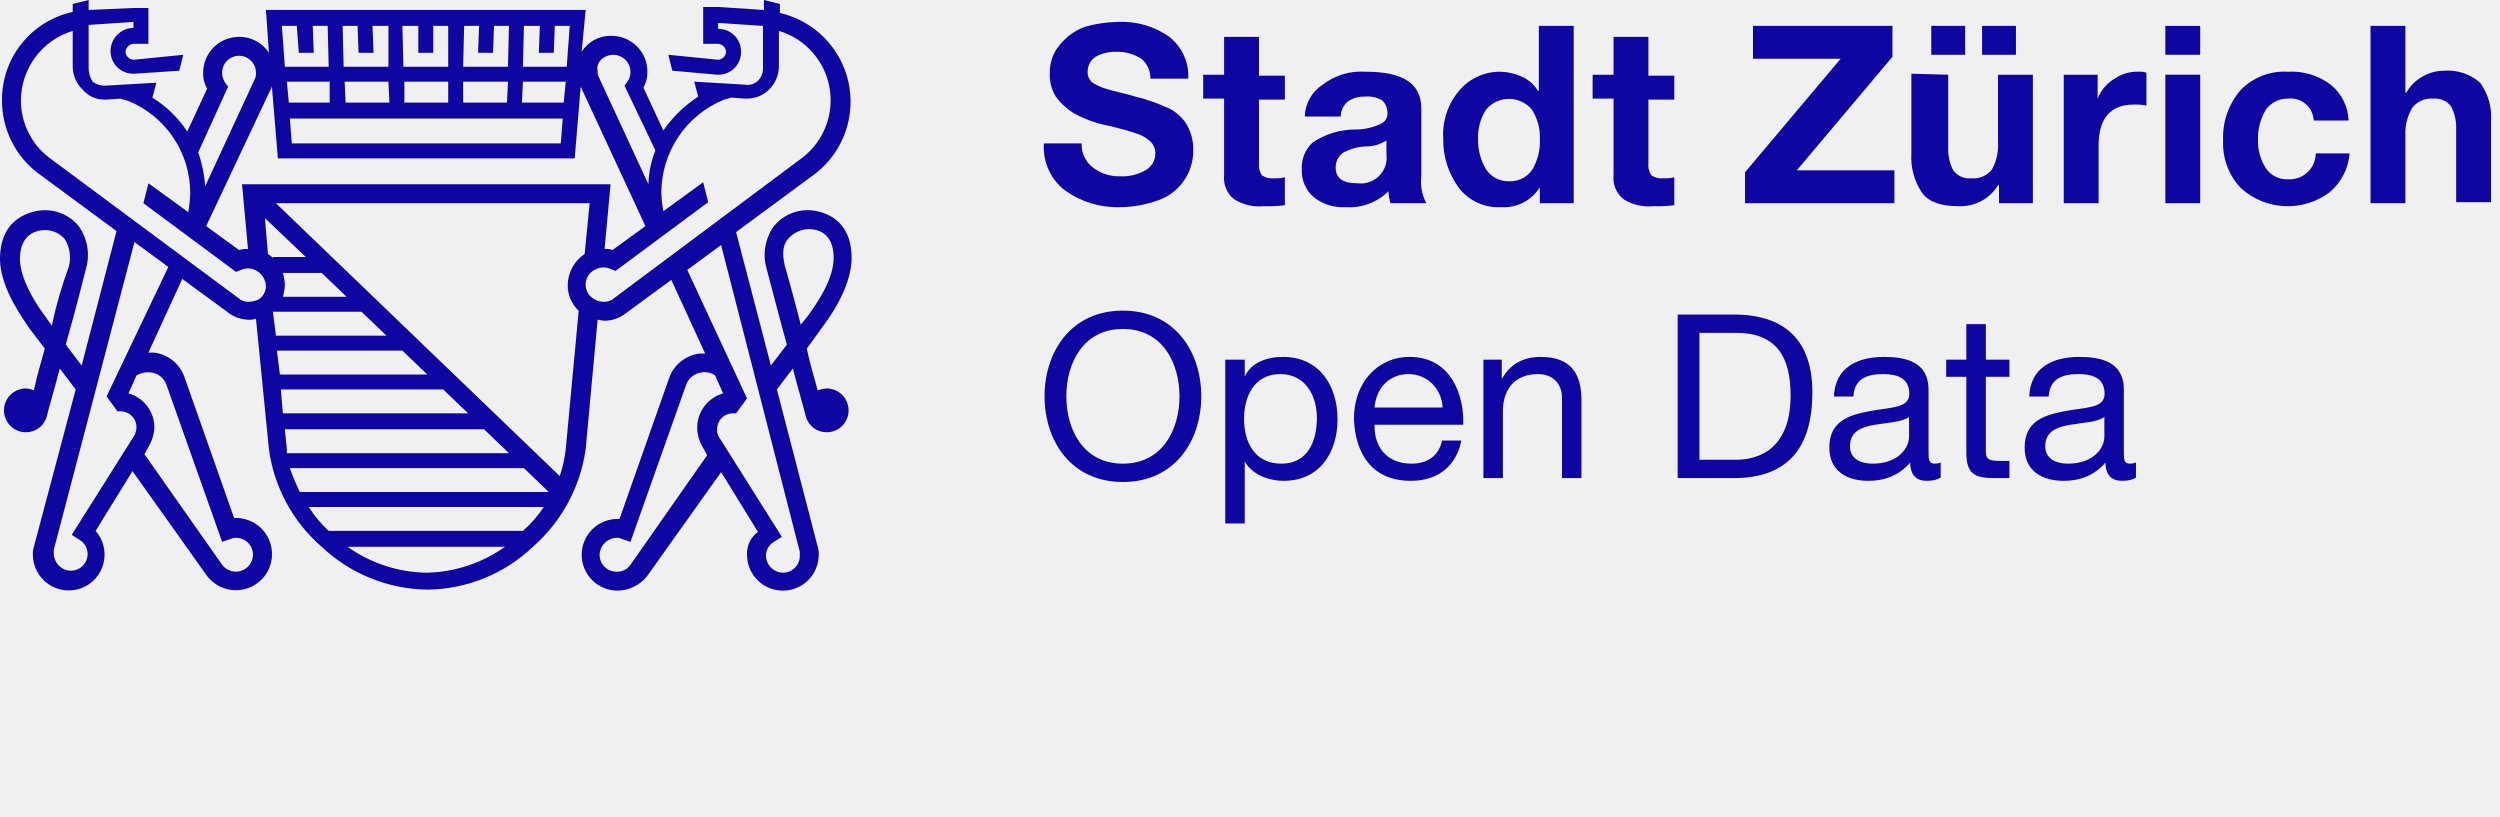
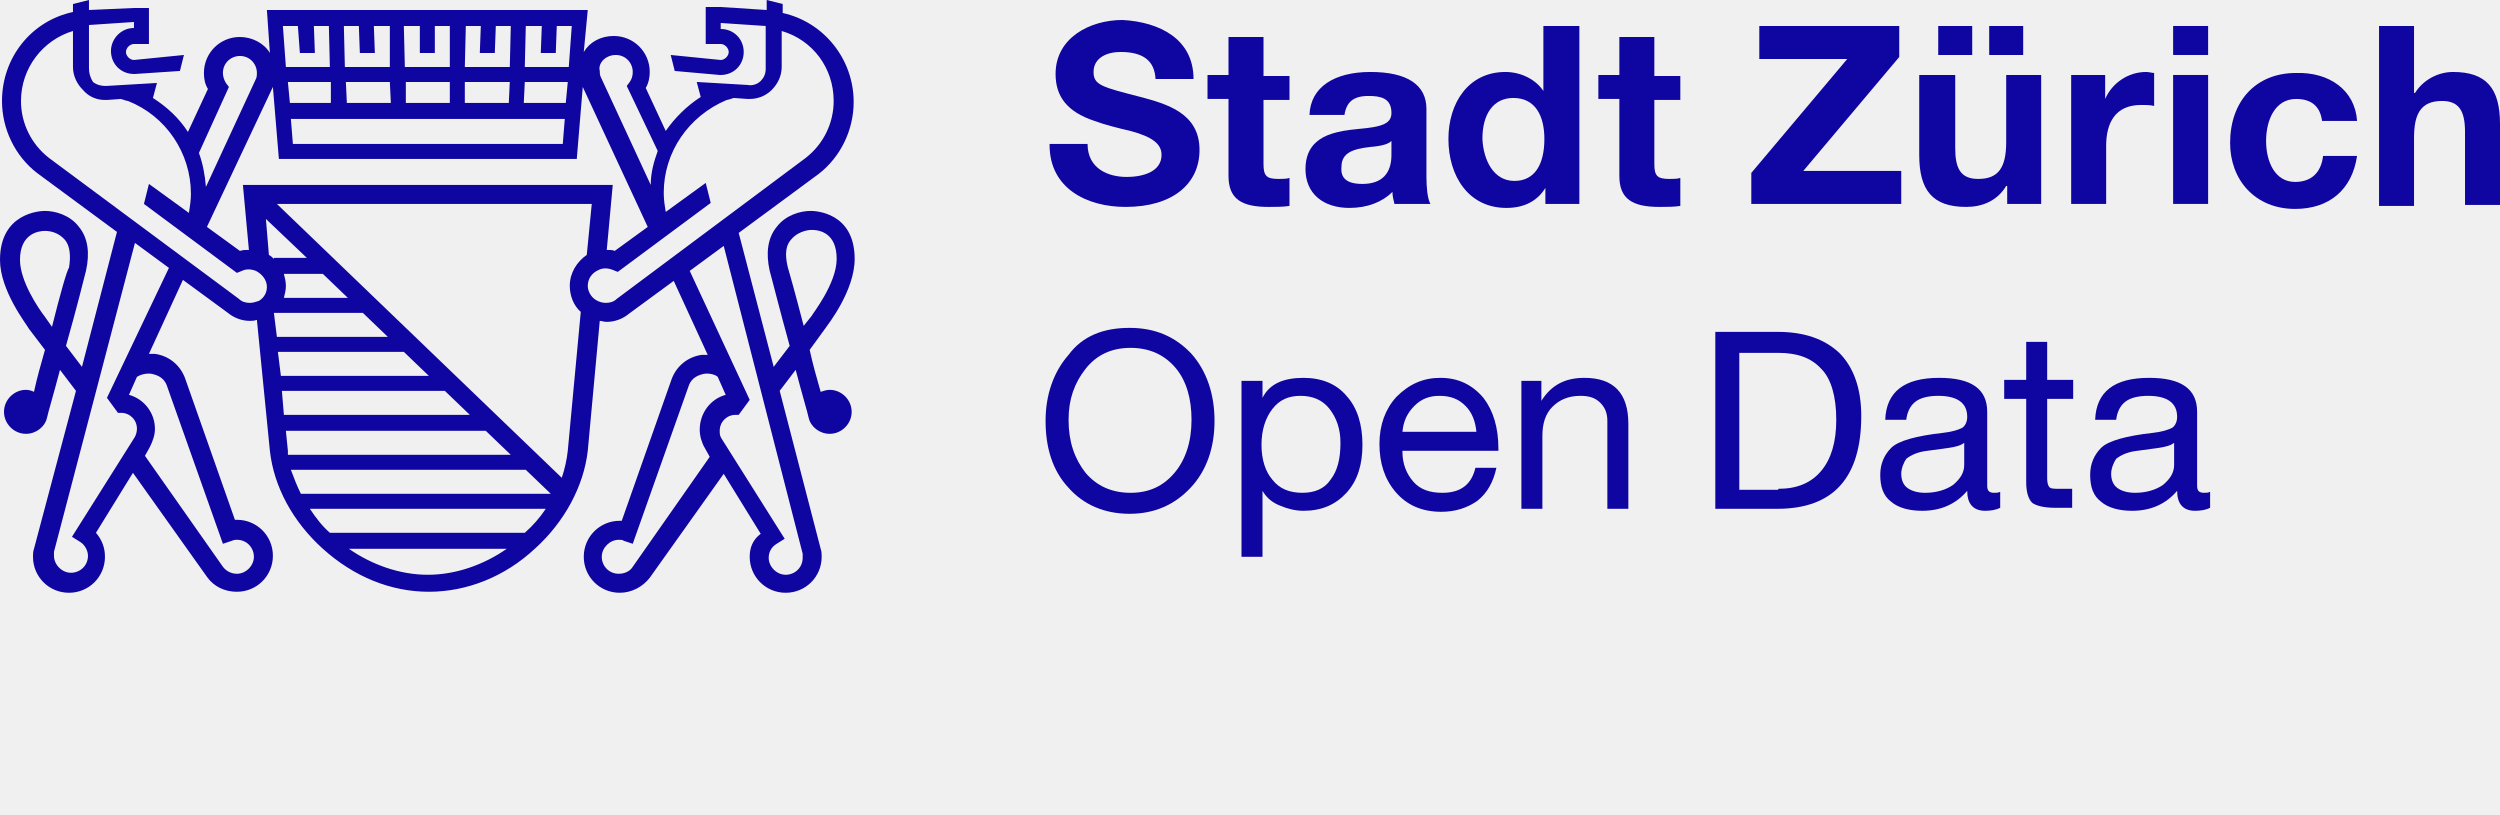
- <svg xmlns="http://www.w3.org/2000/svg" width="251" height="82" viewBox="0 0 251 82" fill="none">
-   <g clip-path="url(#clip0_1364_300)">
-     <path d="M83 39C82.691 39.019 82.388 39.086 82.1 39.2C81.7 37.8 81.3 36.4 81 35L82.6 32.8C82.8 32.5 85.5 29.1 85.5 25.9C85.5 21.2 81.5 21.1 81.1 21.1C80.45 21.096 79.807 21.238 79.219 21.515C78.63 21.792 78.112 22.197 77.7 22.7C77.251 23.329 76.954 24.054 76.833 24.818C76.711 25.581 76.769 26.362 77 27.1C77.1 27.4 78 31 79 34.6L77.4 36.7L73.9 23.3L81.9 17.4C83.258 16.335 84.286 14.907 84.867 13.281C85.447 11.655 85.555 9.899 85.178 8.215C84.801 6.53 83.956 4.987 82.738 3.763C81.521 2.54 79.982 1.686 78.3 1.3V0.4L76.7 0V1L72.1 0.7H70.6V4.4H72.1C72.308 4.414 72.503 4.503 72.65 4.65C72.797 4.797 72.886 4.992 72.9 5.2C72.886 5.408 72.797 5.603 72.65 5.75C72.503 5.897 72.308 5.986 72.1 6L67.1 5.5L67.5 7.1L72 7.5H72.1C72.403 7.505 72.705 7.45 72.987 7.336C73.268 7.222 73.524 7.053 73.738 6.838C73.953 6.624 74.122 6.368 74.236 6.087C74.35 5.805 74.405 5.504 74.4 5.2C74.405 4.896 74.35 4.595 74.236 4.313C74.122 4.032 73.953 3.776 73.738 3.562C73.524 3.347 73.268 3.178 72.987 3.064C72.705 2.95 72.403 2.895 72.1 2.9V2.3L76.6 2.6V6.9C76.602 7.123 76.558 7.345 76.472 7.551C76.386 7.757 76.26 7.944 76.1 8.1C75.931 8.266 75.725 8.389 75.499 8.458C75.272 8.528 75.033 8.542 74.8 8.5L69.7 8.2L70.1 9.7C68.723 10.595 67.534 11.75 66.6 13.1L64.6 8.8C64.872 8.311 65.01 7.759 65 7.2C65.001 6.727 64.909 6.258 64.729 5.821C64.548 5.383 64.283 4.986 63.949 4.651C63.614 4.317 63.217 4.052 62.779 3.871C62.342 3.691 61.873 3.599 61.4 3.6C60.803 3.58 60.212 3.717 59.686 3.998C59.159 4.279 58.716 4.693 58.4 5.2L58.8 1H26.7L27 5.3C26.675 4.802 26.23 4.395 25.705 4.115C25.181 3.835 24.594 3.693 24 3.7C23.527 3.699 23.058 3.791 22.621 3.971C22.183 4.152 21.786 4.417 21.451 4.751C21.117 5.086 20.852 5.483 20.671 5.921C20.491 6.358 20.399 6.827 20.4 7.3C20.377 7.861 20.516 8.416 20.8 8.9L18.8 13.2C17.893 11.826 16.699 10.666 15.3 9.8L15.7 8.3L10.6 8.6C10.133 8.623 9.673 8.481 9.3 8.2C9.031 7.783 8.891 7.296 8.9 6.8V2.5L13.4 2.2V2.8C12.792 2.808 12.212 3.053 11.782 3.482C11.353 3.912 11.108 4.492 11.1 5.1C11.095 5.404 11.15 5.705 11.264 5.987C11.378 6.268 11.547 6.524 11.762 6.738C11.976 6.953 12.232 7.122 12.514 7.236C12.795 7.35 13.097 7.405 13.4 7.4H13.5L18 7.1L18.4 5.5L13.4 6C13.192 5.986 12.997 5.897 12.85 5.75C12.703 5.603 12.614 5.408 12.6 5.2C12.614 4.992 12.703 4.797 12.85 4.65C12.997 4.503 13.192 4.414 13.4 4.4H14.9V0.8H13.4L8.9 1V0L7.3 0.4V1.2C5.272 1.638 3.458 2.763 2.164 4.385C0.87 6.006 0.176 8.025 0.2 10.1C0.2 11.487 0.514 12.856 1.121 14.103C1.727 15.35 2.609 16.444 3.7 17.3L11.7 23.2L8.2 36.7L6.6 34.6C7.6 31.1 8.5 27.5 8.6 27.1C8.831 26.362 8.889 25.581 8.767 24.818C8.646 24.054 8.349 23.329 7.9 22.7C7.488 22.197 6.97 21.792 6.381 21.515C5.793 21.238 5.15 21.096 4.5 21.1C4 21.1 0 21.3 0 26C0 29.1 2.7 32.5 2.9 32.9L4.5 35C4.1 36.4 3.7 37.8 3.4 39.2C3.151 39.075 2.878 39.007 2.6 39C2.017 39 1.457 39.232 1.044 39.644C0.632 40.057 0.4 40.617 0.4 41.2C0.4 41.783 0.632 42.343 1.044 42.756C1.457 43.168 2.017 43.4 2.6 43.4C3.078 43.403 3.543 43.248 3.923 42.958C4.303 42.669 4.576 42.261 4.7 41.8C4.8 41.3 5.4 39.3 6 37L7.6 39.1L3.4 54.9C3.318 55.158 3.284 55.429 3.3 55.7C3.303 56.282 3.447 56.854 3.72 57.368C3.992 57.882 4.385 58.322 4.865 58.651C5.345 58.98 5.897 59.187 6.475 59.256C7.052 59.325 7.638 59.252 8.182 59.045C8.725 58.838 9.21 58.502 9.596 58.067C9.981 57.631 10.256 57.109 10.395 56.544C10.534 55.979 10.535 55.389 10.396 54.824C10.258 54.259 9.985 53.736 9.6 53.3L13.3 47.3L20.7 57.7C21.056 58.212 21.537 58.624 22.098 58.896C22.66 59.168 23.281 59.291 23.904 59.253C24.526 59.215 25.128 59.017 25.652 58.679C26.176 58.34 26.604 57.873 26.894 57.321C27.185 56.769 27.328 56.151 27.311 55.528C27.293 54.905 27.115 54.296 26.794 53.762C26.473 53.227 26.02 52.784 25.478 52.475C24.936 52.167 24.324 52.003 23.7 52H23.5L18.5 37.8C18.265 37.165 17.861 36.607 17.333 36.184C16.804 35.761 16.171 35.49 15.5 35.4H14.9L18.3 28L22.8 31.3C23.419 31.812 24.196 32.095 25 32.1C25.237 32.108 25.474 32.075 25.7 32L27 45.1C27.513 48.904 29.398 52.389 32.3 54.9C35.172 57.608 38.953 59.142 42.9 59.2C46.85 59.16 50.639 57.624 53.5 54.9C56.384 52.374 58.264 48.896 58.8 45.1L60 32.1C60.2 32.1 60.4 32.2 60.7 32.2C61.504 32.195 62.281 31.912 62.9 31.4L67.4 28.1L70.8 35.5H70.2C69.529 35.59 68.896 35.861 68.367 36.284C67.839 36.707 67.435 37.265 67.2 37.9L62.2 52.1H62C61.045 52.1 60.13 52.479 59.454 53.154C58.779 53.83 58.4 54.745 58.4 55.7C58.4 56.655 58.779 57.57 59.454 58.246C60.13 58.921 61.045 59.3 62 59.3C62.581 59.293 63.153 59.155 63.672 58.895C64.192 58.635 64.646 58.261 65 57.8L72.4 47.4L76.1 53.4C75.741 53.663 75.453 54.011 75.261 54.412C75.07 54.813 74.98 55.256 75 55.7C75 56.655 75.379 57.57 76.054 58.246C76.73 58.921 77.645 59.3 78.6 59.3C79.555 59.3 80.471 58.921 81.146 58.246C81.821 57.57 82.2 56.655 82.2 55.7C82.216 55.429 82.182 55.158 82.1 54.9L78 39.1L79.6 37C80.2 39.3 80.8 41.3 80.9 41.8C81.024 42.261 81.297 42.669 81.677 42.958C82.057 43.248 82.522 43.403 83 43.4C83.584 43.4 84.143 43.168 84.556 42.756C84.968 42.343 85.2 41.783 85.2 41.2C85.2 40.617 84.968 40.057 84.556 39.644C84.143 39.232 83.584 39 83 39ZM5.2 32.7L4.5 31.7C3.8 30.8 2 28.1 2 26C2 23.4 3.8 23.1 4.5 23.1C4.879 23.096 5.254 23.174 5.599 23.33C5.944 23.485 6.252 23.714 6.5 24C6.757 24.414 6.925 24.876 6.994 25.358C7.062 25.84 7.031 26.331 6.9 26.8C6.192 28.723 5.624 30.695 5.2 32.7ZM61.6 5.5C61.911 5.506 62.215 5.596 62.48 5.76C62.745 5.924 62.96 6.157 63.103 6.433C63.247 6.71 63.313 7.02 63.295 7.331C63.276 7.642 63.175 7.942 63 8.2L62.7 8.6L65.8 15.1C65.367 16.183 65.13 17.334 65.1 18.5L60.1 7.7C60.019 7.511 59.984 7.305 60 7.1C59.8 6.3 60.6 5.5 61.6 5.5ZM50.9 10.3H46.5V8.2H51L50.9 10.3ZM45 10.3H40.6V8.2H45V10.3ZM39.1 10.3H34.7L34.6 8.2H39L39.1 10.3ZM33.1 10.3H29L28.8 8.2H33.1V10.3ZM56.5 11.9L56.3 14.4H29.3L29.1 11.9H56.5ZM56.6 10.3H52.4L52.5 8.2H56.8L56.6 10.3ZM54.2 2.6L54.1 5.3H55.6L55.7 2.6H57.2L56.9 6.7H52.5L52.6 2.6H54.2ZM48.1 2.6L48 5.3H49.5L49.6 2.6H51.1L51 6.7H46.5L46.6 2.6H48.1ZM42 2.6V5.3H43.5V2.6H45V6.7H40.5L40.4 2.6H42ZM35.9 2.6L36 5.3H37.5L37.4 2.6H39V6.7H34.5L34.4 2.6H35.9ZM29.8 2.6L30 5.3H31.5L31.4 2.6H32.9L33 6.7H28.6L28.3 2.6H29.8ZM27.3 8.7L27.9 15.9H57.7L58.3 8.7L64.8 22.7L61.5 25.1C61.243 25.013 60.971 24.979 60.7 25L61.3 18.5H24.3L24.9 25C24.596 24.984 24.293 25.017 24 25.1L20.7 22.7L27.3 8.7ZM28.4 27.4H32.3L34.8 29.8H28.4C28.515 29.41 28.582 29.007 28.6 28.6C28.582 28.193 28.515 27.79 28.4 27.4ZM27.4 25.9C27.254 25.743 27.085 25.608 26.9 25.5L26.6 21.9L30.7 25.8H27.4V25.9ZM22.9 8.7L22.6 8.3C22.41 8.001 22.306 7.655 22.3 7.3C22.3 6.849 22.479 6.417 22.798 6.098C23.117 5.779 23.549 5.6 24 5.6C24.451 5.6 24.883 5.779 25.202 6.098C25.521 6.417 25.7 6.849 25.7 7.3C25.716 7.505 25.681 7.711 25.6 7.9L20.6 18.7C20.521 17.54 20.286 16.396 19.9 15.3L22.9 8.7ZM15.2 37.4C15.535 37.447 15.851 37.583 16.115 37.794C16.379 38.005 16.581 38.284 16.7 38.6L22.3 54.4L23.2 54.1C23.356 54.028 23.528 53.993 23.7 54C23.924 53.999 24.145 54.042 24.352 54.127C24.559 54.212 24.747 54.337 24.905 54.495C25.063 54.653 25.188 54.841 25.273 55.048C25.358 55.255 25.401 55.476 25.4 55.7C25.395 56.059 25.277 56.408 25.063 56.697C24.849 56.986 24.55 57.2 24.208 57.311C23.866 57.421 23.498 57.421 23.156 57.312C22.814 57.202 22.514 56.988 22.3 56.7L14.5 45.6L15 44.7C15.304 44.147 15.475 43.531 15.5 42.9C15.497 42.127 15.242 41.377 14.772 40.763C14.303 40.149 13.645 39.705 12.9 39.5L13.7 37.7C14.15 37.428 14.68 37.322 15.2 37.4ZM10.7 39.8L11.8 41.3H12.1C12.311 41.297 12.52 41.337 12.716 41.416C12.911 41.496 13.088 41.614 13.237 41.763C13.386 41.912 13.504 42.089 13.584 42.285C13.663 42.48 13.703 42.689 13.7 42.9C13.693 43.178 13.625 43.451 13.5 43.7L7.2 53.7L8 54.2C8.238 54.35 8.435 54.556 8.574 54.8C8.714 55.044 8.791 55.319 8.8 55.6C8.801 55.824 8.758 56.045 8.673 56.252C8.588 56.459 8.463 56.647 8.305 56.805C8.147 56.963 7.959 57.088 7.752 57.173C7.545 57.258 7.324 57.301 7.1 57.3C6.653 57.287 6.228 57.104 5.912 56.788C5.596 56.472 5.413 56.047 5.4 55.6V55.2L13.5 24.3L16.9 26.8L10.7 39.8ZM25 30.3C24.799 30.311 24.598 30.28 24.409 30.212C24.22 30.143 24.047 30.037 23.9 29.9L4.9 15.8C4.029 15.127 3.323 14.264 2.838 13.275C2.352 12.287 2.1 11.201 2.1 10.1C2.101 8.53 2.608 7.002 3.544 5.741C4.48 4.481 5.797 3.555 7.3 3.1V6.7C7.307 7.13 7.398 7.555 7.57 7.95C7.742 8.345 7.99 8.702 8.3 9C8.571 9.318 8.908 9.573 9.288 9.746C9.669 9.919 10.082 10.005 10.5 10H10.7L12.1 9.9C12.327 9.987 12.561 10.054 12.8 10.1C14.661 10.841 16.256 12.124 17.379 13.782C18.503 15.44 19.102 17.397 19.1 19.4C19.083 20.038 19.016 20.673 18.9 21.3L14.9 18.4L14.4 20.4L23.7 27.3L24.2 27.1C24.42 27.001 24.659 26.949 24.9 26.949C25.141 26.949 25.38 27.001 25.6 27.1C25.912 27.241 26.179 27.465 26.372 27.747C26.566 28.029 26.68 28.358 26.7 28.7C26.703 28.983 26.63 29.262 26.489 29.508C26.349 29.754 26.145 29.958 25.9 30.1C25.613 30.214 25.309 30.281 25 30.3ZM27.4 31.3H36.3L38.8 33.7H27.7L27.4 31.3ZM27.8 35.2H40.4L42.9 37.6H28.1L27.8 35.2ZM28.2 39.1H44.5L47 41.5H28.4L28.2 39.1ZM28.8 45.1L28.6 43.1H48.6L51.1 45.5H28.8V45.1ZM29.1 47H52.6L55.1 49.4H30.1C29.724 48.618 29.39 47.817 29.1 47ZM42.8 57.5C39.965 57.449 37.211 56.543 34.9 54.9H50.7C48.389 56.543 45.635 57.449 42.8 57.5ZM52.5 53.3H33C32.228 52.594 31.555 51.786 31 50.9H54.6C54.009 51.789 53.303 52.596 52.5 53.3ZM56.8 45.1C56.696 46.019 56.495 46.924 56.2 47.8L27.7 20.4H59.2L58.7 25.5C58.186 25.84 57.763 26.299 57.466 26.84C57.17 27.38 57.01 27.984 57 28.6C56.991 29.086 57.084 29.569 57.274 30.017C57.463 30.465 57.745 30.868 58.1 31.2L56.8 45.1ZM61.7 29.9C61.553 30.037 61.38 30.143 61.191 30.212C61.002 30.28 60.801 30.311 60.6 30.3C60.245 30.294 59.899 30.19 59.6 30C59.33 29.837 59.112 29.6 58.971 29.318C58.83 29.036 58.772 28.719 58.803 28.405C58.835 28.091 58.954 27.793 59.148 27.544C59.343 27.295 59.603 27.107 59.9 27C60.12 26.901 60.359 26.849 60.6 26.849C60.841 26.849 61.08 26.901 61.3 27L61.8 27.2L71.1 20.3L70.6 18.3L66.6 21.2C66.479 20.574 66.412 19.938 66.4 19.3C66.412 17.3 67.016 15.349 68.138 13.693C69.259 12.038 70.847 10.752 72.7 10C72.939 9.954 73.173 9.887 73.4 9.8L74.8 9.9H75C75.408 9.902 75.812 9.824 76.19 9.669C76.567 9.515 76.91 9.287 77.2 9C77.51 8.702 77.758 8.345 77.93 7.95C78.102 7.555 78.193 7.13 78.2 6.7V3.1C79.48 3.481 80.63 4.206 81.524 5.197C82.419 6.188 83.023 7.407 83.271 8.718C83.519 10.03 83.401 11.385 82.93 12.634C82.459 13.883 81.653 14.979 80.6 15.8L61.7 29.9ZM63.3 56.7C63.145 56.925 62.935 57.108 62.69 57.23C62.445 57.353 62.173 57.411 61.9 57.4C61.676 57.401 61.455 57.358 61.248 57.273C61.041 57.188 60.853 57.063 60.695 56.905C60.537 56.747 60.412 56.559 60.327 56.352C60.242 56.145 60.199 55.924 60.2 55.7C60.213 55.253 60.396 54.828 60.712 54.512C61.028 54.196 61.453 54.013 61.9 54C62.073 53.974 62.25 54.009 62.4 54.1L63.3 54.4L68.9 38.6C69.019 38.284 69.221 38.005 69.485 37.794C69.749 37.583 70.065 37.447 70.4 37.4C70.641 37.353 70.89 37.356 71.131 37.407C71.371 37.459 71.599 37.559 71.8 37.7L72.6 39.5C71.841 39.714 71.174 40.174 70.704 40.807C70.233 41.44 69.986 42.211 70 43C70.012 43.633 70.184 44.252 70.5 44.8L71 45.7L63.3 56.7ZM80.3 55.4V55.8C80.301 56.024 80.258 56.245 80.173 56.452C80.088 56.659 79.963 56.847 79.805 57.005C79.647 57.163 79.459 57.288 79.252 57.373C79.045 57.458 78.824 57.501 78.6 57.5C78.153 57.487 77.728 57.304 77.412 56.988C77.096 56.672 76.913 56.247 76.9 55.8C76.897 55.517 76.97 55.238 77.111 54.992C77.251 54.746 77.455 54.542 77.7 54.4L78.5 53.9L72.2 43.9C72.041 43.665 71.97 43.382 72 43.1C71.997 42.889 72.037 42.68 72.116 42.484C72.196 42.289 72.314 42.112 72.463 41.963C72.612 41.813 72.789 41.696 72.984 41.616C73.18 41.537 73.389 41.497 73.6 41.5H73.9L75 40L69 27.1L72.4 24.6L80.3 55.4ZM78.8 26.7C78.5 25.4 78.6 24.5 79.2 23.9C79.457 23.625 79.766 23.403 80.109 23.248C80.453 23.094 80.823 23.009 81.2 23C82 23 83.7 23.3 83.7 25.9C83.7 28.5 81.2 31.5 81.2 31.6L80.4 32.6C79.6 29.5 78.9 27 78.8 26.7Z" fill="#0F05A0" />
-     <path d="M112.2 2.2C114.053 2.1 115.885 2.629 117.4 3.7C118.03 4.196 118.532 4.837 118.863 5.568C119.194 6.299 119.344 7.099 119.3 7.9H115.5C115.51 7.52 115.434 7.144 115.278 6.797C115.122 6.451 114.89 6.144 114.6 5.9C113.826 5.406 112.918 5.161 112 5.2C111.301 5.186 110.61 5.359 110 5.7C109.751 5.862 109.547 6.085 109.407 6.347C109.267 6.609 109.196 6.903 109.2 7.2C109.187 7.41 109.226 7.62 109.313 7.812C109.4 8.004 109.533 8.171 109.7 8.3C110.104 8.557 110.542 8.759 111 8.9C111.6 9.1 112.6 9.3 114 9.7C115.17 9.987 116.309 10.389 117.4 10.9C118.156 11.275 118.782 11.867 119.2 12.6C119.62 13.365 119.828 14.228 119.8 15.1C119.813 16.195 119.483 17.267 118.855 18.163C118.227 19.061 117.333 19.738 116.3 20.1C115.051 20.561 113.731 20.798 112.4 20.8C110.43 20.851 108.498 20.254 106.9 19.1C106.206 18.558 105.653 17.857 105.288 17.057C104.922 16.256 104.755 15.379 104.8 14.5V14.4H108.6C108.58 14.859 108.67 15.315 108.861 15.732C109.052 16.15 109.34 16.516 109.7 16.8C110.498 17.421 111.49 17.74 112.5 17.7C113.373 17.74 114.24 17.532 115 17.1C115.303 16.932 115.556 16.686 115.732 16.387C115.908 16.088 116.001 15.747 116 15.4C116.002 15.177 115.958 14.955 115.872 14.749C115.786 14.543 115.66 14.356 115.5 14.2C115.098 13.833 114.62 13.56 114.1 13.4C113.5 13.2 112.5 12.9 111.2 12.6C109.969 12.366 108.786 11.926 107.7 11.3C107.042 10.873 106.466 10.331 106 9.7C105.579 9.008 105.371 8.209 105.4 7.4C105.363 6.343 105.719 5.309 106.4 4.5C107.055 3.685 107.919 3.062 108.9 2.7C109.973 2.387 111.083 2.219 112.2 2.2Z" fill="#0F05A0" />
-     <path d="M126.4 3.7V7.6H129V10H126.4V16.4C126.35 16.823 126.456 17.25 126.7 17.6C127.05 17.844 127.477 17.95 127.9 17.9C128.27 17.921 128.64 17.887 129 17.8V20.6C128.304 20.694 127.602 20.727 126.9 20.7C125.85 20.807 124.794 20.561 123.9 20C123.546 19.715 123.269 19.346 123.095 18.927C122.92 18.508 122.853 18.052 122.9 17.6V9.9H120.8V7.5H122.9V3.7H126.4Z" fill="#0F05A0" />
-     <path d="M137.1 7.2C140.9 7.2 142.7 8.4 142.7 10.9V17.7C142.587 18.63 142.762 19.572 143.2 20.4H139.6C139.485 20.01 139.418 19.607 139.4 19.2C138.838 19.756 138.163 20.186 137.422 20.462C136.681 20.738 135.889 20.853 135.1 20.8C133.947 20.869 132.808 20.514 131.9 19.8C131.501 19.454 131.186 19.023 130.978 18.538C130.77 18.053 130.675 17.527 130.7 17C130.671 16.497 130.755 15.993 130.945 15.526C131.135 15.059 131.427 14.64 131.8 14.3C133.043 13.467 134.503 13.015 136 13C136.935 13.018 137.86 12.812 138.7 12.4C138.884 12.306 139.037 12.163 139.143 11.986C139.249 11.809 139.304 11.606 139.3 11.4C139.311 11.161 139.273 10.921 139.187 10.697C139.101 10.474 138.969 10.27 138.8 10.1C138.262 9.769 137.628 9.628 137 9.7C136.395 9.682 135.799 9.858 135.3 10.2C135.089 10.391 134.919 10.622 134.798 10.879C134.678 11.137 134.611 11.416 134.6 11.7H131C131.016 11.06 131.188 10.434 131.502 9.876C131.816 9.318 132.262 8.846 132.8 8.5C134.026 7.555 135.556 7.092 137.1 7.2ZM134.1 16.8C134.1 17.9 134.8 18.4 136.3 18.4C136.693 18.451 137.092 18.411 137.467 18.283C137.842 18.155 138.183 17.943 138.463 17.663C138.743 17.383 138.955 17.042 139.083 16.667C139.211 16.292 139.251 15.893 139.2 15.5V14.1C138.576 14.506 137.844 14.715 137.1 14.7C136.332 14.738 135.581 14.943 134.9 15.3C134.651 15.462 134.447 15.685 134.307 15.947C134.167 16.209 134.096 16.503 134.1 16.8Z" fill="#0F05A0" />
-     <path d="M158 2.6V20.4H154.6V18.8C154.192 19.456 153.614 19.988 152.927 20.34C152.24 20.692 151.47 20.851 150.7 20.8C149.899 20.844 149.099 20.694 148.368 20.363C147.637 20.032 146.996 19.53 146.5 18.9C145.425 17.458 144.862 15.698 144.9 13.9C144.796 12.154 145.369 10.435 146.5 9.1C147.002 8.502 147.63 8.022 148.339 7.694C149.047 7.366 149.819 7.197 150.6 7.2C151.36 7.211 152.11 7.382 152.8 7.7C153.461 7.997 154.018 8.485 154.4 9.1H154.5V2.6H158ZM148.4 14C148.377 15.056 148.654 16.096 149.2 17C149.45 17.378 149.793 17.687 150.195 17.897C150.597 18.107 151.046 18.211 151.5 18.2C151.944 18.219 152.386 18.129 152.787 17.937C153.188 17.746 153.536 17.458 153.8 17.1C154.371 16.17 154.65 15.09 154.6 14C154.652 12.941 154.372 11.893 153.8 11C153.518 10.664 153.167 10.393 152.769 10.208C152.372 10.022 151.939 9.926 151.5 9.926C151.061 9.926 150.628 10.022 150.231 10.208C149.833 10.393 149.482 10.664 149.2 11C148.628 11.893 148.348 12.941 148.4 14Z" fill="#0F05A0" />
-     <path d="M165.5 3.7V7.6H168.1V10H165.5V16.4C165.45 16.823 165.556 17.25 165.8 17.6C166.15 17.844 166.577 17.95 167 17.9C167.37 17.921 167.74 17.887 168.1 17.8V20.6C167.404 20.694 166.702 20.727 166 20.7C164.95 20.807 163.894 20.561 163 20C162.646 19.715 162.369 19.346 162.195 18.927C162.02 18.508 161.953 18.052 162 17.6V9.9H159.9V7.5H162V3.7H165.5Z" fill="#0F05A0" />
-     <path d="M190 2.6V5.7L180.4 17.1H190.2V20.4H175.2V17.3L184.8 5.9H176V2.6H190Z" fill="#0F05A0" />
-     <path d="M195.6 7.5V14.8C195.565 15.597 195.738 16.389 196.1 17.1C196.305 17.377 196.579 17.597 196.895 17.737C197.21 17.877 197.556 17.933 197.9 17.9C198.298 17.942 198.7 17.881 199.067 17.724C199.435 17.566 199.756 17.317 200 17C200.465 16.144 200.674 15.172 200.6 14.2V7.5H204.1V20.4H200.7V18.6H200.6C200.185 19.278 199.593 19.831 198.889 20.201C198.185 20.571 197.394 20.743 196.6 20.7C194.9 20.7 193.7 20.3 193 19.4C192.197 18.227 191.809 16.819 191.9 15.4V7.4L195.6 7.5ZM197.3 2.6V5.5H193.9V2.6H197.3ZM202.4 2.6V5.5H199V2.6H202.4Z" fill="#0F05A0" />
-     <path d="M214.7 7.2C214.971 7.179 215.243 7.213 215.5 7.3V10.6C215.072 10.513 214.636 10.479 214.2 10.5C211.9 10.5 210.7 11.9 210.7 14.6V20.4H207.2V7.5H210.6V9.9C210.932 9.065 211.529 8.362 212.3 7.9C213.005 7.416 213.846 7.171 214.7 7.2Z" fill="#0F05A0" />
-     <path d="M220.9 2.6V5.5H217.4V2.6H220.9ZM220.9 7.5V20.4H217.4V7.5H220.9Z" fill="#0F05A0" />
-     <path d="M229.7 7.2C231.242 7.108 232.767 7.569 234 8.5C234.54 8.937 234.98 9.484 235.29 10.105C235.601 10.726 235.775 11.406 235.8 12.1H232.3C232.286 11.78 232.206 11.467 232.065 11.18C231.924 10.893 231.725 10.638 231.481 10.432C231.237 10.225 230.952 10.071 230.646 9.98C230.34 9.888 230.017 9.861 229.7 9.9C229.272 9.893 228.848 9.989 228.465 10.181C228.082 10.372 227.751 10.653 227.5 11C226.954 11.904 226.677 12.944 226.7 14C226.663 15.026 226.942 16.038 227.5 16.9C227.743 17.255 228.072 17.543 228.457 17.735C228.842 17.928 229.27 18.019 229.7 18C230.057 18.025 230.416 17.976 230.753 17.856C231.091 17.737 231.4 17.55 231.663 17.306C231.925 17.062 232.135 16.768 232.279 16.44C232.423 16.112 232.498 15.758 232.5 15.4H235.9C235.84 16.15 235.633 16.881 235.29 17.55C234.947 18.219 234.474 18.814 233.9 19.3C232.601 20.277 231.002 20.772 229.378 20.699C227.754 20.626 226.206 19.99 225 18.9C224.39 18.264 223.915 17.511 223.606 16.685C223.297 15.86 223.158 14.98 223.2 14.1C223.117 12.231 223.762 10.403 225 9C225.61 8.383 226.345 7.903 227.156 7.593C227.966 7.282 228.834 7.148 229.7 7.2Z" fill="#0F05A0" />
-     <path d="M241.5 2.6V9.3H241.6C241.973 8.627 242.527 8.073 243.2 7.7C243.866 7.305 244.626 7.097 245.4 7.1C246.05 7.05 246.703 7.131 247.321 7.337C247.939 7.543 248.51 7.87 249 8.3C249.819 9.428 250.209 10.811 250.1 12.2V20.3H246.6V13C246.635 12.203 246.462 11.411 246.1 10.7C245.895 10.423 245.621 10.203 245.305 10.063C244.99 9.923 244.644 9.867 244.3 9.9C243.903 9.868 243.505 9.933 243.139 10.09C242.773 10.247 242.451 10.491 242.2 10.8C241.697 11.644 241.453 12.618 241.5 13.6V20.4H238V2.6H241.5Z" fill="#0F05A0" />
-     <path d="M104.874 39.789C104.874 44.251 107.519 48.391 112.74 48.391C117.961 48.391 120.606 44.251 120.606 39.789C120.606 35.327 117.961 31.187 112.74 31.187C107.519 31.187 104.874 35.327 104.874 39.789ZM107.059 39.789C107.059 36.477 108.738 33.027 112.74 33.027C116.742 33.027 118.421 36.477 118.421 39.789C118.421 43.101 116.742 46.551 112.74 46.551C108.738 46.551 107.059 43.101 107.059 39.789ZM132.216 41.951C132.216 44.274 131.319 46.551 128.651 46.551C125.96 46.551 124.902 44.389 124.902 42.043C124.902 39.812 125.914 37.558 128.536 37.558C131.066 37.558 132.216 39.72 132.216 41.951ZM123.016 52.554H124.971V46.413H125.017C125.891 47.816 127.639 48.276 128.858 48.276C132.492 48.276 134.286 45.447 134.286 42.089C134.286 38.731 132.469 35.833 128.812 35.833C127.179 35.833 125.661 36.408 125.017 37.719H124.971V36.109H123.016V52.554ZM144.791 44.228C144.446 45.769 143.319 46.551 141.709 46.551C139.11 46.551 137.937 44.711 138.006 42.641H146.907C147.022 39.766 145.734 35.833 141.525 35.833C138.282 35.833 135.936 38.455 135.936 42.02C136.051 45.654 137.845 48.276 141.64 48.276C144.308 48.276 146.194 46.85 146.723 44.228H144.791ZM138.006 40.916C138.144 39.099 139.363 37.558 141.41 37.558C143.342 37.558 144.745 39.053 144.837 40.916H138.006ZM148.934 48H150.889V41.284C150.889 39.145 152.039 37.558 154.408 37.558C155.903 37.558 156.823 38.501 156.823 39.95V48H158.778V40.18C158.778 37.627 157.812 35.833 154.684 35.833C152.982 35.833 151.648 36.523 150.82 37.995H150.774V36.109H148.934V48ZM168.438 48H174.073C179.547 48 181.962 44.895 181.962 39.398C181.962 34.108 179.133 31.578 174.073 31.578H168.438V48ZM170.623 33.418H174.303C178.328 33.418 179.777 35.787 179.777 39.697C179.777 45.746 175.752 46.16 174.257 46.16H170.623V33.418ZM191.67 43.86C191.67 44.941 190.612 46.551 188.036 46.551C186.84 46.551 185.736 46.091 185.736 44.803C185.736 43.354 186.84 42.894 188.128 42.664C189.439 42.434 190.911 42.411 191.67 41.859V43.86ZM194.844 46.436C194.591 46.528 194.407 46.551 194.246 46.551C193.625 46.551 193.625 46.137 193.625 45.217V39.099C193.625 36.316 191.302 35.833 189.163 35.833C186.518 35.833 184.241 36.868 184.126 39.812H186.081C186.173 38.064 187.392 37.558 189.048 37.558C190.29 37.558 191.693 37.834 191.693 39.536C191.693 41.008 189.853 40.87 187.691 41.284C185.667 41.675 183.666 42.25 183.666 44.941C183.666 47.31 185.437 48.276 187.599 48.276C189.255 48.276 190.704 47.701 191.785 46.436C191.785 47.724 192.429 48.276 193.441 48.276C194.062 48.276 194.499 48.161 194.844 47.954V46.436ZM199.377 32.544H197.422V36.109H195.398V37.834H197.422V45.401C197.422 47.586 198.227 48 200.251 48H201.746V46.275H200.849C199.63 46.275 199.377 46.114 199.377 45.217V37.834H201.746V36.109H199.377V32.544ZM211.278 43.86C211.278 44.941 210.22 46.551 207.644 46.551C206.448 46.551 205.344 46.091 205.344 44.803C205.344 43.354 206.448 42.894 207.736 42.664C209.047 42.434 210.519 42.411 211.278 41.859V43.86ZM214.452 46.436C214.199 46.528 214.015 46.551 213.854 46.551C213.233 46.551 213.233 46.137 213.233 45.217V39.099C213.233 36.316 210.91 35.833 208.771 35.833C206.126 35.833 203.849 36.868 203.734 39.812H205.689C205.781 38.064 207 37.558 208.656 37.558C209.898 37.558 211.301 37.834 211.301 39.536C211.301 41.008 209.461 40.87 207.299 41.284C205.275 41.675 203.274 42.25 203.274 44.941C203.274 47.31 205.045 48.276 207.207 48.276C208.863 48.276 210.312 47.701 211.393 46.436C211.393 47.724 212.037 48.276 213.049 48.276C213.67 48.276 214.107 48.161 214.452 47.954V46.436Z" fill="#0F05A0" />
+ <svg xmlns="http://www.w3.org/2000/svg" version="1.1" id="Ombudsfrau" x="0px" y="0px" width="250.1px" height="81.5px" viewBox="0 0 250.1 81.5" style="enable-background:new 0 0 250.1 81.5;" xml:space="preserve">
+   <style type="text/css">
+ 	.st0{fill:none;}
+ 	.st1{fill:#0F05A0;}
+ </style>
+   <rect class="st0" width="250.1" height="81.5" />
+   <g>
+     <g>
+       <path class="st1" d="M113,32.8c2.6,0,4.6,0.9,6.2,2.6c1.5,1.7,2.3,4,2.3,6.7s-0.8,5-2.4,6.7s-3.6,2.6-6.1,2.6s-4.6-0.9-6.1-2.6    c-1.6-1.7-2.3-4-2.3-6.7c0-2.6,0.8-4.9,2.3-6.6C108.3,33.6,110.4,32.8,113,32.8z M106.9,42c0,2.2,0.6,3.9,1.7,5.3    c1.1,1.3,2.6,2,4.5,2s3.3-0.7,4.4-2s1.7-3.1,1.7-5.3c0-2.1-0.5-3.9-1.6-5.2s-2.6-2-4.5-2s-3.4,0.7-4.5,2.1S106.9,39.9,106.9,42z" />
+       <path class="st1" d="M130.4,37.8c1.8,0,3.3,0.6,4.3,1.8c1.1,1.2,1.6,2.9,1.6,4.9s-0.5,3.6-1.6,4.8s-2.5,1.8-4.3,1.8    c-0.8,0-1.6-0.2-2.3-0.5c-0.8-0.3-1.4-0.8-1.8-1.5l0,0v6.6h-2.1V38.1h2.1v1.7l0,0C127,38.4,128.4,37.8,130.4,37.8z M126.2,44.5    c0,1.5,0.4,2.7,1.1,3.5c0.7,0.9,1.7,1.3,3,1.3c1.2,0,2.2-0.4,2.8-1.3c0.7-0.9,1-2.1,1-3.7c0-1.4-0.4-2.5-1.1-3.4    c-0.7-0.9-1.7-1.3-2.9-1.3s-2.1,0.4-2.8,1.3C126.6,41.8,126.2,43,126.2,44.5z" />
+       <path class="st1" d="M144.1,37.8c1.8,0,3.2,0.7,4.3,2c1,1.3,1.5,3,1.5,5.1v0.2h-9.6v0.1c0,1.2,0.4,2.2,1.1,3s1.7,1.1,2.9,1.1    c1.8,0,2.9-0.8,3.3-2.5h2.1c-0.3,1.4-0.9,2.5-1.9,3.3c-1,0.7-2.2,1.1-3.6,1.1c-2,0-3.5-0.7-4.6-2s-1.6-2.9-1.6-4.8    c0-1.9,0.6-3.5,1.7-4.7C141,38.4,142.4,37.8,144.1,37.8z M147.7,43.2c-0.1-1-0.4-1.9-1.1-2.6c-0.7-0.7-1.5-1-2.6-1    c-1,0-1.8,0.3-2.5,1s-1.1,1.5-1.2,2.6H147.7z" />
+       <path class="st1" d="M158.5,37.8c2.9,0,4.4,1.5,4.4,4.6v8.5h-2.1v-8.8c0-0.7-0.2-1.3-0.7-1.8s-1.1-0.7-2-0.7    c-1.2,0-2.1,0.4-2.8,1.1s-1,1.7-1,2.9v7.3h-2.1V38.1h2v2l0,0C155.2,38.5,156.6,37.8,158.5,37.8z" />
+       <path class="st1" d="M177.8,33.2c2.7,0,4.7,0.7,6.2,2.1c1.4,1.4,2.2,3.5,2.2,6.3c0,6.2-2.8,9.3-8.4,9.3h-6.2V33.2H177.8z     M177.9,48.9c1.9,0,3.3-0.6,4.3-1.8s1.5-2.9,1.5-5.1c0-2.3-0.5-4.1-1.5-5.1c-1-1.1-2.4-1.6-4.3-1.6H174V49h3.9V48.9z" />
+       <path class="st1" d="M194,37.8c3.2,0,4.8,1.1,4.8,3.4v7.4c0,0.5,0.2,0.7,0.7,0.7c0.2,0,0.4,0,0.6-0.1v1.6    c-0.4,0.2-0.9,0.3-1.5,0.3c-1.2,0-1.8-0.7-1.8-2c-1.1,1.3-2.6,2-4.5,2c-1.3,0-2.4-0.3-3.1-0.9c-0.8-0.6-1.1-1.5-1.1-2.7    c0-1.1,0.4-2,1.1-2.7c0.7-0.7,2.5-1.2,5.2-1.5c0.9-0.1,1.5-0.3,1.9-0.5c0.3-0.2,0.5-0.6,0.5-1.1c0-1.4-1-2.1-2.9-2.1    c-1,0-1.8,0.2-2.3,0.6c-0.5,0.4-0.8,1-0.9,1.8h-2.1C188.7,39.2,190.5,37.8,194,37.8z M190.2,47.4c0,0.6,0.2,1.1,0.6,1.4    c0.4,0.3,1,0.5,1.8,0.5c1.1,0,2.1-0.3,2.8-0.8c0.7-0.6,1.1-1.2,1.1-2v-2.2c-0.4,0.3-0.9,0.4-1.5,0.5l-2.2,0.3    c-0.9,0.1-1.6,0.4-2.1,0.8C190.5,46.2,190.2,46.8,190.2,47.4z" />
+       <path class="st1" d="M204.8,34.2V38h2.6v1.9h-2.6v8c0,0.4,0.1,0.7,0.2,0.8c0.1,0.2,0.5,0.2,1.1,0.2h1.2v1.9h-1.7    c-1.1,0-1.9-0.2-2.3-0.5c-0.4-0.4-0.6-1.1-0.6-2.1v-8.3h-2.2V38h2.2v-3.8C202.7,34.2,204.8,34.2,204.8,34.2z" />
+       <path class="st1" d="M215,37.8c3.2,0,4.8,1.1,4.8,3.4v7.4c0,0.5,0.2,0.7,0.7,0.7c0.2,0,0.4,0,0.6-0.1v1.6    c-0.4,0.2-0.9,0.3-1.5,0.3c-1.2,0-1.8-0.7-1.8-2c-1.1,1.3-2.6,2-4.5,2c-1.3,0-2.4-0.3-3.1-0.9c-0.8-0.6-1.1-1.5-1.1-2.7    c0-1.1,0.4-2,1.1-2.7c0.7-0.7,2.5-1.2,5.2-1.5c0.9-0.1,1.5-0.3,1.9-0.5c0.3-0.2,0.5-0.6,0.5-1.1c0-1.4-1-2.1-2.9-2.1    c-1,0-1.8,0.2-2.3,0.6c-0.5,0.4-0.8,1-0.9,1.8h-2.1C209.7,39.2,211.5,37.8,215,37.8z M211.2,47.4c0,0.6,0.2,1.1,0.6,1.4    c0.4,0.3,1,0.5,1.8,0.5c1.1,0,2.1-0.3,2.8-0.8c0.7-0.6,1.1-1.2,1.1-2v-2.2c-0.4,0.3-0.9,0.4-1.5,0.5l-2.2,0.3    c-0.9,0.1-1.6,0.4-2.1,0.8C211.5,46.2,211.2,46.8,211.2,47.4z" />
+     </g>
+     <g>
+       <g>
+         <path class="st1" d="M119.4,7.9h-3.8c-0.1-1.8-1.2-2.7-3.5-2.7c-1.4,0-2.7,0.6-2.7,2c0,1.3,0.8,1.5,4.7,2.5     c2.6,0.7,5.9,1.6,5.9,5.3c0,3.4-2.7,5.7-7.4,5.7c-3.8,0-7.6-1.8-7.6-6.2v-0.1h3.8c0,2.5,2.1,3.3,3.9,3.3s3.5-0.6,3.5-2.2     c0-1.1-0.9-1.8-3.1-2.4c-1.3-0.3-2.5-0.6-3.6-1c-2.7-0.9-3.9-2.4-3.9-4.7c0-3.6,3.4-5.4,6.7-5.4C116,2.2,119.4,3.9,119.4,7.9z" />
+         <path class="st1" d="M126.4,3.7v3.9h2.6V10h-2.6v6.4c0,1.2,0.3,1.5,1.5,1.5c0.4,0,0.8,0,1.1-0.1v2.8c-0.6,0.1-1.4,0.1-2.1,0.1     c-2.7,0-4-0.8-4-3.1V9.9h-2.1V7.5h2.1V3.7H126.4z" />
+         <path class="st1" d="M142.7,10.9v6.8c0,1,0.1,2.2,0.4,2.7h-3.6c-0.1-0.4-0.2-0.8-0.2-1.2c-1,1-2.5,1.6-4.3,1.6     c-2.6,0-4.4-1.4-4.4-3.9c0-1.2,0.4-2.1,1.1-2.7c0.8-0.7,2-1.1,4.2-1.3c2.3-0.2,3.3-0.5,3.3-1.6c0-1.5-1.1-1.7-2.3-1.7     c-1.5,0-2.2,0.6-2.4,1.9H131c0.1-2.8,2.5-4.3,6.1-4.3C140.8,7.2,142.7,8.5,142.7,10.9z M136.3,18.4c1.9,0,2.9-1,2.9-2.9v-1.4     c-0.3,0.3-0.9,0.5-2.1,0.6c-1.8,0.2-2.9,0.6-2.9,2C134.1,17.8,134.7,18.4,136.3,18.4z" />
+         <path class="st1" d="M158,2.6v17.8h-3.4v-1.6l0,0c-0.8,1.3-2.1,2-3.9,2c-3.8,0-5.8-3.2-5.8-6.9c0-3.6,2-6.7,5.7-6.7     c1.5,0,3,0.7,3.8,1.9l0,0V2.6H158z M151.5,18.1c2,0,3-1.6,3-4.2c0-2.3-0.9-4.1-3.1-4.1c-2,0-3.1,1.6-3.1,4.1     C148.4,16,149.4,18.1,151.5,18.1z" />
+         <path class="st1" d="M165.5,3.7v3.9h2.6V10h-2.6v6.4c0,1.2,0.3,1.5,1.5,1.5c0.4,0,0.8,0,1.1-0.1v2.8c-0.6,0.1-1.4,0.1-2.1,0.1     c-2.7,0-4-0.8-4-3.1V9.9h-2.1V7.5h2.1V3.7H165.5z" />
+         <path class="st1" d="M190,2.6v3.1l-9.6,11.4h9.8v3.3h-15v-3.1l9.6-11.4H176V2.6H190z" />
+         <path class="st1" d="M195.6,7.5v7.3c0,2,0.5,3.1,2.3,3.1c2,0,2.8-1.1,2.8-3.7V7.5h3.5v12.9h-3.4v-1.8h-0.1     c-0.9,1.5-2.4,2.1-4,2.1c-3.4,0-4.7-1.7-4.7-5.2v-8C192,7.5,195.6,7.5,195.6,7.5z M197.3,2.6v2.9h-3.4V2.6H197.3z M202.4,2.6v2.9     H199V2.6H202.4z" />
+         <path class="st1" d="M215.5,7.3v3.3c-0.4-0.1-0.8-0.1-1.3-0.1c-2.6,0-3.5,1.8-3.5,4.1v5.8h-3.5V7.5h3.4v2.4l0,0     c0.7-1.6,2.3-2.7,4.1-2.7C215,7.2,215.3,7.3,215.5,7.3z" />
+         <path class="st1" d="M220.9,2.6v2.9h-3.5V2.6H220.9z M220.9,7.5v12.9h-3.5V7.5H220.9z" />
+         <path class="st1" d="M235.8,12.1h-3.5c-0.2-1.5-1.1-2.2-2.6-2.2c-2.1,0-3,2.1-3,4.2s0.9,4.1,2.9,4.1c1.6,0,2.6-0.9,2.8-2.6h3.4     c-0.5,3.4-2.8,5.3-6.2,5.3c-4,0-6.5-2.9-6.5-6.6c0-4.1,2.5-7,6.6-7C233,7.2,235.6,9,235.8,12.1z" />
+         <path class="st1" d="M241.5,2.6v6.7h0.1c0.8-1.3,2.3-2.1,3.8-2.1c3.3,0,4.7,1.6,4.7,5.2v8.1h-3.5v-7.3c0-2.1-0.6-3.1-2.3-3.1     c-2.2,0-2.8,1.4-2.8,3.7v6.8H238v-18H241.5z" />
+       </g>
+     </g>
+     <path class="st1" d="M83,39c-0.3,0-0.6,0.1-0.9,0.2c-0.4-1.4-0.8-2.8-1.1-4.2l1.6-2.2c0.2-0.3,2.9-3.7,2.9-6.9c0-4.7-4-4.8-4.4-4.8   c-1,0-2.5,0.4-3.4,1.6c-0.9,1.1-1.1,2.6-0.7,4.4c0.1,0.3,1,3.9,2,7.5l-1.6,2.1l-3.5-13.4l8-5.9l0,0c2.2-1.7,3.5-4.4,3.5-7.2   c0-4.3-3-8-7.1-8.9V0.4L76.7,0v1l-4.6-0.3h-1.5v3.7h1.5c0.4,0,0.8,0.4,0.8,0.8S72.5,6,72.1,6l-5-0.5l0.4,1.6L72,7.5l0,0h0.1   c1.3,0,2.3-1,2.3-2.3s-1-2.3-2.3-2.3V2.3l4.5,0.3v4.3c0,0.5-0.2,0.9-0.5,1.2s-0.8,0.5-1.3,0.4l-5.1-0.3l0.4,1.5l0,0   c-1.4,0.9-2.6,2.1-3.5,3.4l-2-4.3C64.9,8.3,65,7.7,65,7.2c0-2-1.6-3.6-3.6-3.6c-1.3,0-2.4,0.6-3,1.6L58.8,1H26.7L27,5.3   c-0.6-1-1.8-1.6-3-1.6c-2,0-3.6,1.6-3.6,3.6c0,0.6,0.1,1.1,0.4,1.6l-2,4.3c-0.9-1.4-2.1-2.5-3.5-3.4l0,0l0.4-1.5l-5.1,0.3   c-0.5,0-0.9-0.1-1.3-0.4C9,7.7,8.9,7.3,8.9,6.8V2.5l4.5-0.3v0.6c-1.3,0-2.3,1.1-2.3,2.3c0,1.3,1,2.3,2.3,2.3h0.1L18,7.1l0.4-1.6   l-5,0.5c-0.4,0-0.8-0.4-0.8-0.8s0.4-0.8,0.8-0.8h1.5V0.8h-1.5L8.9,1V0L7.3,0.4v0.8c-4.2,0.9-7.1,4.6-7.1,8.9c0,2.8,1.3,5.5,3.5,7.2   l8,5.9L8.2,36.7l-1.6-2.1c1-3.5,1.9-7.1,2-7.5c0.4-1.8,0.2-3.3-0.7-4.4c-0.9-1.2-2.4-1.6-3.4-1.6C4,21.1,0,21.3,0,26   c0,3.1,2.7,6.5,2.9,6.9L4.5,35c-0.4,1.4-0.8,2.8-1.1,4.2C3.2,39.1,2.9,39,2.6,39c-1.2,0-2.2,1-2.2,2.2s1,2.2,2.2,2.2   c1,0,1.9-0.7,2.1-1.6l0,0C4.8,41.3,5.4,39.3,6,37l1.6,2.1L3.4,54.9l0,0c-0.1,0.3-0.1,0.5-0.1,0.8c0,2,1.6,3.6,3.6,3.6   s3.6-1.6,3.6-3.6c0-0.9-0.3-1.7-0.9-2.4l3.7-6l7.4,10.4c0.7,1,1.8,1.5,3,1.5c2,0,3.6-1.6,3.6-3.6S25.7,52,23.7,52   c-0.1,0-0.1,0-0.2,0l-5-14.2c-0.5-1.3-1.6-2.2-3-2.4c-0.2,0-0.4,0-0.6,0l3.4-7.4l4.5,3.3c0.6,0.5,1.4,0.8,2.2,0.8   c0.2,0,0.4,0,0.7-0.1L27,45.1c0.4,3.6,2.3,7.1,5.3,9.8c3.1,2.8,6.8,4.3,10.6,4.3l0,0c3.8,0,7.6-1.5,10.6-4.3c3-2.7,4.9-6.3,5.3-9.8   l1.2-13c0.2,0,0.4,0.1,0.7,0.1c0.8,0,1.6-0.3,2.2-0.8l4.5-3.3l3.4,7.4c-0.2,0-0.4,0-0.6,0c-1.4,0.2-2.5,1.1-3,2.4l-5,14.2   c-0.1,0-0.1,0-0.2,0c-2,0-3.6,1.6-3.6,3.6s1.6,3.6,3.6,3.6c1.2,0,2.3-0.6,3-1.5l7.4-10.4l3.7,6C75.3,54,75,54.8,75,55.7   c0,2,1.6,3.6,3.6,3.6s3.6-1.6,3.6-3.6c0-0.3,0-0.5-0.1-0.8L78,39.1l1.6-2.1c0.6,2.3,1.2,4.3,1.3,4.8l0,0c0.2,0.9,1.1,1.6,2.1,1.6   c1.2,0,2.2-1,2.2-2.2S84.2,39,83,39z M5.2,32.7l-0.7-1l0,0C3.8,30.8,2,28.1,2,26c0-2.6,1.8-2.9,2.5-2.9c0.6,0,1.4,0.2,2,0.9   c0.5,0.6,0.6,1.6,0.4,2.8C6.7,27,6,29.5,5.2,32.7z M61.6,5.5c1,0,1.7,0.8,1.7,1.7c0,0.4-0.1,0.7-0.3,1l-0.3,0.4l3.1,6.5   c-0.4,1.1-0.7,2.2-0.7,3.4l-5-10.8C60,7.5,60,7.3,60,7.1C59.8,6.3,60.6,5.5,61.6,5.5z M50.9,10.3h-4.4V8.2H51L50.9,10.3z M45,10.3   h-4.4V8.2H45V10.3z M39.1,10.3h-4.4l-0.1-2.1H39L39.1,10.3z M33.1,10.3H29l-0.2-2.1h4.3V10.3z M56.5,11.9l-0.2,2.5h-27l-0.2-2.5   H56.5z M56.6,10.3h-4.2l0.1-2.1h4.3L56.6,10.3z M54.2,2.6l-0.1,2.7h1.5l0.1-2.7h1.5l-0.3,4.1h-4.4l0.1-4.1   C52.7,2.6,54.2,2.6,54.2,2.6z M48.1,2.6L48,5.3h1.5l0.1-2.7h1.5L51,6.7h-4.5l0.1-4.1H48.1z M42,2.6v2.7h1.5V2.6H45v4.1h-4.5   l-0.1-4.1C40.5,2.6,42,2.6,42,2.6z M35.9,2.6L36,5.3h1.5l-0.1-2.7H39v4.1h-4.5l-0.1-4.1H35.9z M29.8,2.6L30,5.3h1.5l-0.1-2.7h1.5   L33,6.7h-4.4l-0.3-4.1C28.3,2.6,29.8,2.6,29.8,2.6z M27.3,8.7l0.6,7.2h29.8l0.6-7.2l6.5,14l-3.3,2.4C61.3,25,61,25,60.7,25l0.6-6.5   h-37l0.6,6.5c-0.3,0-0.6,0-0.9,0.1l-3.3-2.4L27.3,8.7z M28.4,27.4h3.9l2.5,2.4h-6.4c0.1-0.4,0.2-0.8,0.2-1.2   C28.6,28.2,28.5,27.8,28.4,27.4z M27.4,25.9c-0.1-0.1-0.3-0.3-0.5-0.4l-0.3-3.6l4.1,3.9h-3.3V25.9z M22.9,8.7l-0.3-0.4   c-0.2-0.3-0.3-0.7-0.3-1c0-1,0.8-1.7,1.7-1.7c1,0,1.7,0.8,1.7,1.7c0,0.2,0,0.4-0.1,0.6l-5,10.8c-0.1-1.2-0.3-2.3-0.7-3.4L22.9,8.7z    M15.2,37.4c0.4,0.1,1.2,0.3,1.5,1.2l5.6,15.8l0.9-0.3c0.2-0.1,0.4-0.1,0.5-0.1c1,0,1.7,0.8,1.7,1.7s-0.8,1.7-1.7,1.7   c-0.6,0-1.1-0.3-1.4-0.7l-7.8-11.1l0.5-0.9c0.3-0.6,0.5-1.2,0.5-1.8c0-1.6-1.1-3-2.6-3.4l0.8-1.8C14,37.5,14.6,37.3,15.2,37.4z    M10.7,39.8l1.1,1.5c0.1,0,0.2,0,0.3,0c0.9,0,1.6,0.7,1.6,1.6c0,0.3-0.1,0.6-0.2,0.8l-6.3,10L8,54.2c0.5,0.3,0.8,0.9,0.8,1.4   c0,1-0.8,1.7-1.7,1.7s-1.7-0.8-1.7-1.7c0-0.1,0-0.2,0-0.4l8.1-30.9l3.4,2.5L10.7,39.8z M25,30.3c-0.4,0-0.8-0.1-1.1-0.4l-19-14.1   c-1.8-1.4-2.8-3.5-2.8-5.7c0-3.3,2.2-6.1,5.2-7v3.6c0,0.9,0.4,1.7,1,2.3c0.6,0.7,1.4,1,2.2,1c0.1,0,0.1,0,0.2,0l1.4-0.1   c0.3,0.1,0.6,0.2,0.7,0.2c3.8,1.5,6.3,5.2,6.3,9.3c0,0.6-0.1,1.3-0.2,1.9l-4-2.9l-0.5,2l9.3,6.9l0.5-0.2c0.4-0.2,0.9-0.2,1.4,0   c0.6,0.3,1.1,0.9,1.1,1.6c0,0.6-0.3,1.1-0.8,1.4C25.6,30.2,25.3,30.3,25,30.3z M27.4,31.3h8.9l2.5,2.4H27.7L27.4,31.3z M27.8,35.2   h12.6l2.5,2.4H28.1L27.8,35.2z M28.2,39.1h16.3l2.5,2.4H28.4L28.2,39.1z M28.8,45.1l-0.2-2h20l2.5,2.4H28.8   C28.8,45.3,28.8,45.2,28.8,45.1z M29.1,47h23.5l2.5,2.4h-25C29.7,48.6,29.4,47.8,29.1,47z M42.8,57.5c-2.8,0-5.6-1-7.9-2.6h15.8   C48.4,56.5,45.6,57.5,42.8,57.5z M52.5,53.3H33c-0.8-0.7-1.4-1.5-2-2.4h23.6C54,51.8,53.3,52.6,52.5,53.3z M56.8,45.1   c-0.1,0.9-0.3,1.8-0.6,2.7L27.7,20.4h31.5l-0.5,5.1c-1,0.7-1.7,1.8-1.7,3.1c0,1,0.4,2,1.1,2.6L56.8,45.1z M61.7,29.9L61.7,29.9   c-0.3,0.3-0.7,0.4-1.1,0.4c-0.3,0-0.7-0.1-1-0.3c-0.5-0.3-0.8-0.9-0.8-1.4c0-0.7,0.4-1.3,1.1-1.6c0.4-0.2,0.9-0.2,1.4,0l0.5,0.2   l9.3-6.9l-0.5-2l-4,2.9c-0.1-0.6-0.2-1.2-0.2-1.9c0-4.1,2.5-7.7,6.3-9.3c0.1,0,0.4-0.1,0.7-0.2l1.4,0.1c0.1,0,0.1,0,0.2,0   c0.8,0,1.6-0.3,2.2-0.9c0.6-0.6,1-1.4,1-2.3V3.1c3.1,0.9,5.2,3.7,5.2,7c0,2.2-1,4.3-2.8,5.7L61.7,29.9z M63.3,56.7   c-0.3,0.5-0.9,0.7-1.4,0.7c-1,0-1.7-0.8-1.7-1.7S61,54,61.9,54c0.2,0,0.4,0,0.5,0.1l0.9,0.3l5.6-15.8c0.3-0.9,1.1-1.1,1.5-1.2   c0.6-0.1,1.2,0.1,1.4,0.3l0.8,1.8C71.1,39.9,70,41.3,70,43c0,0.6,0.2,1.3,0.5,1.8l0.5,0.9L63.3,56.7z M80.3,55.4c0,0.1,0,0.2,0,0.4   c0,1-0.8,1.7-1.7,1.7s-1.7-0.8-1.7-1.7c0-0.6,0.3-1.1,0.8-1.4l0.8-0.5l-6.3-10C72,43.6,72,43.4,72,43.1c0-0.9,0.7-1.6,1.6-1.6   c0.1,0,0.2,0,0.3,0L75,40l-6-12.9l3.4-2.5L80.3,55.4z M78.8,26.7c-0.3-1.3-0.2-2.2,0.4-2.8c0.5-0.6,1.4-0.9,2-0.9   c0.8,0,2.5,0.3,2.5,2.9c0,2.5-2.5,5.6-2.5,5.7l-0.8,1C79.6,29.5,78.9,27,78.8,26.7z" />
  </g>
-   <defs>
-     <clipPath id="clip0_1364_300">
-       <rect width="250.1" height="81.5" fill="white" />
-     </clipPath>
-   </defs>
</svg>
